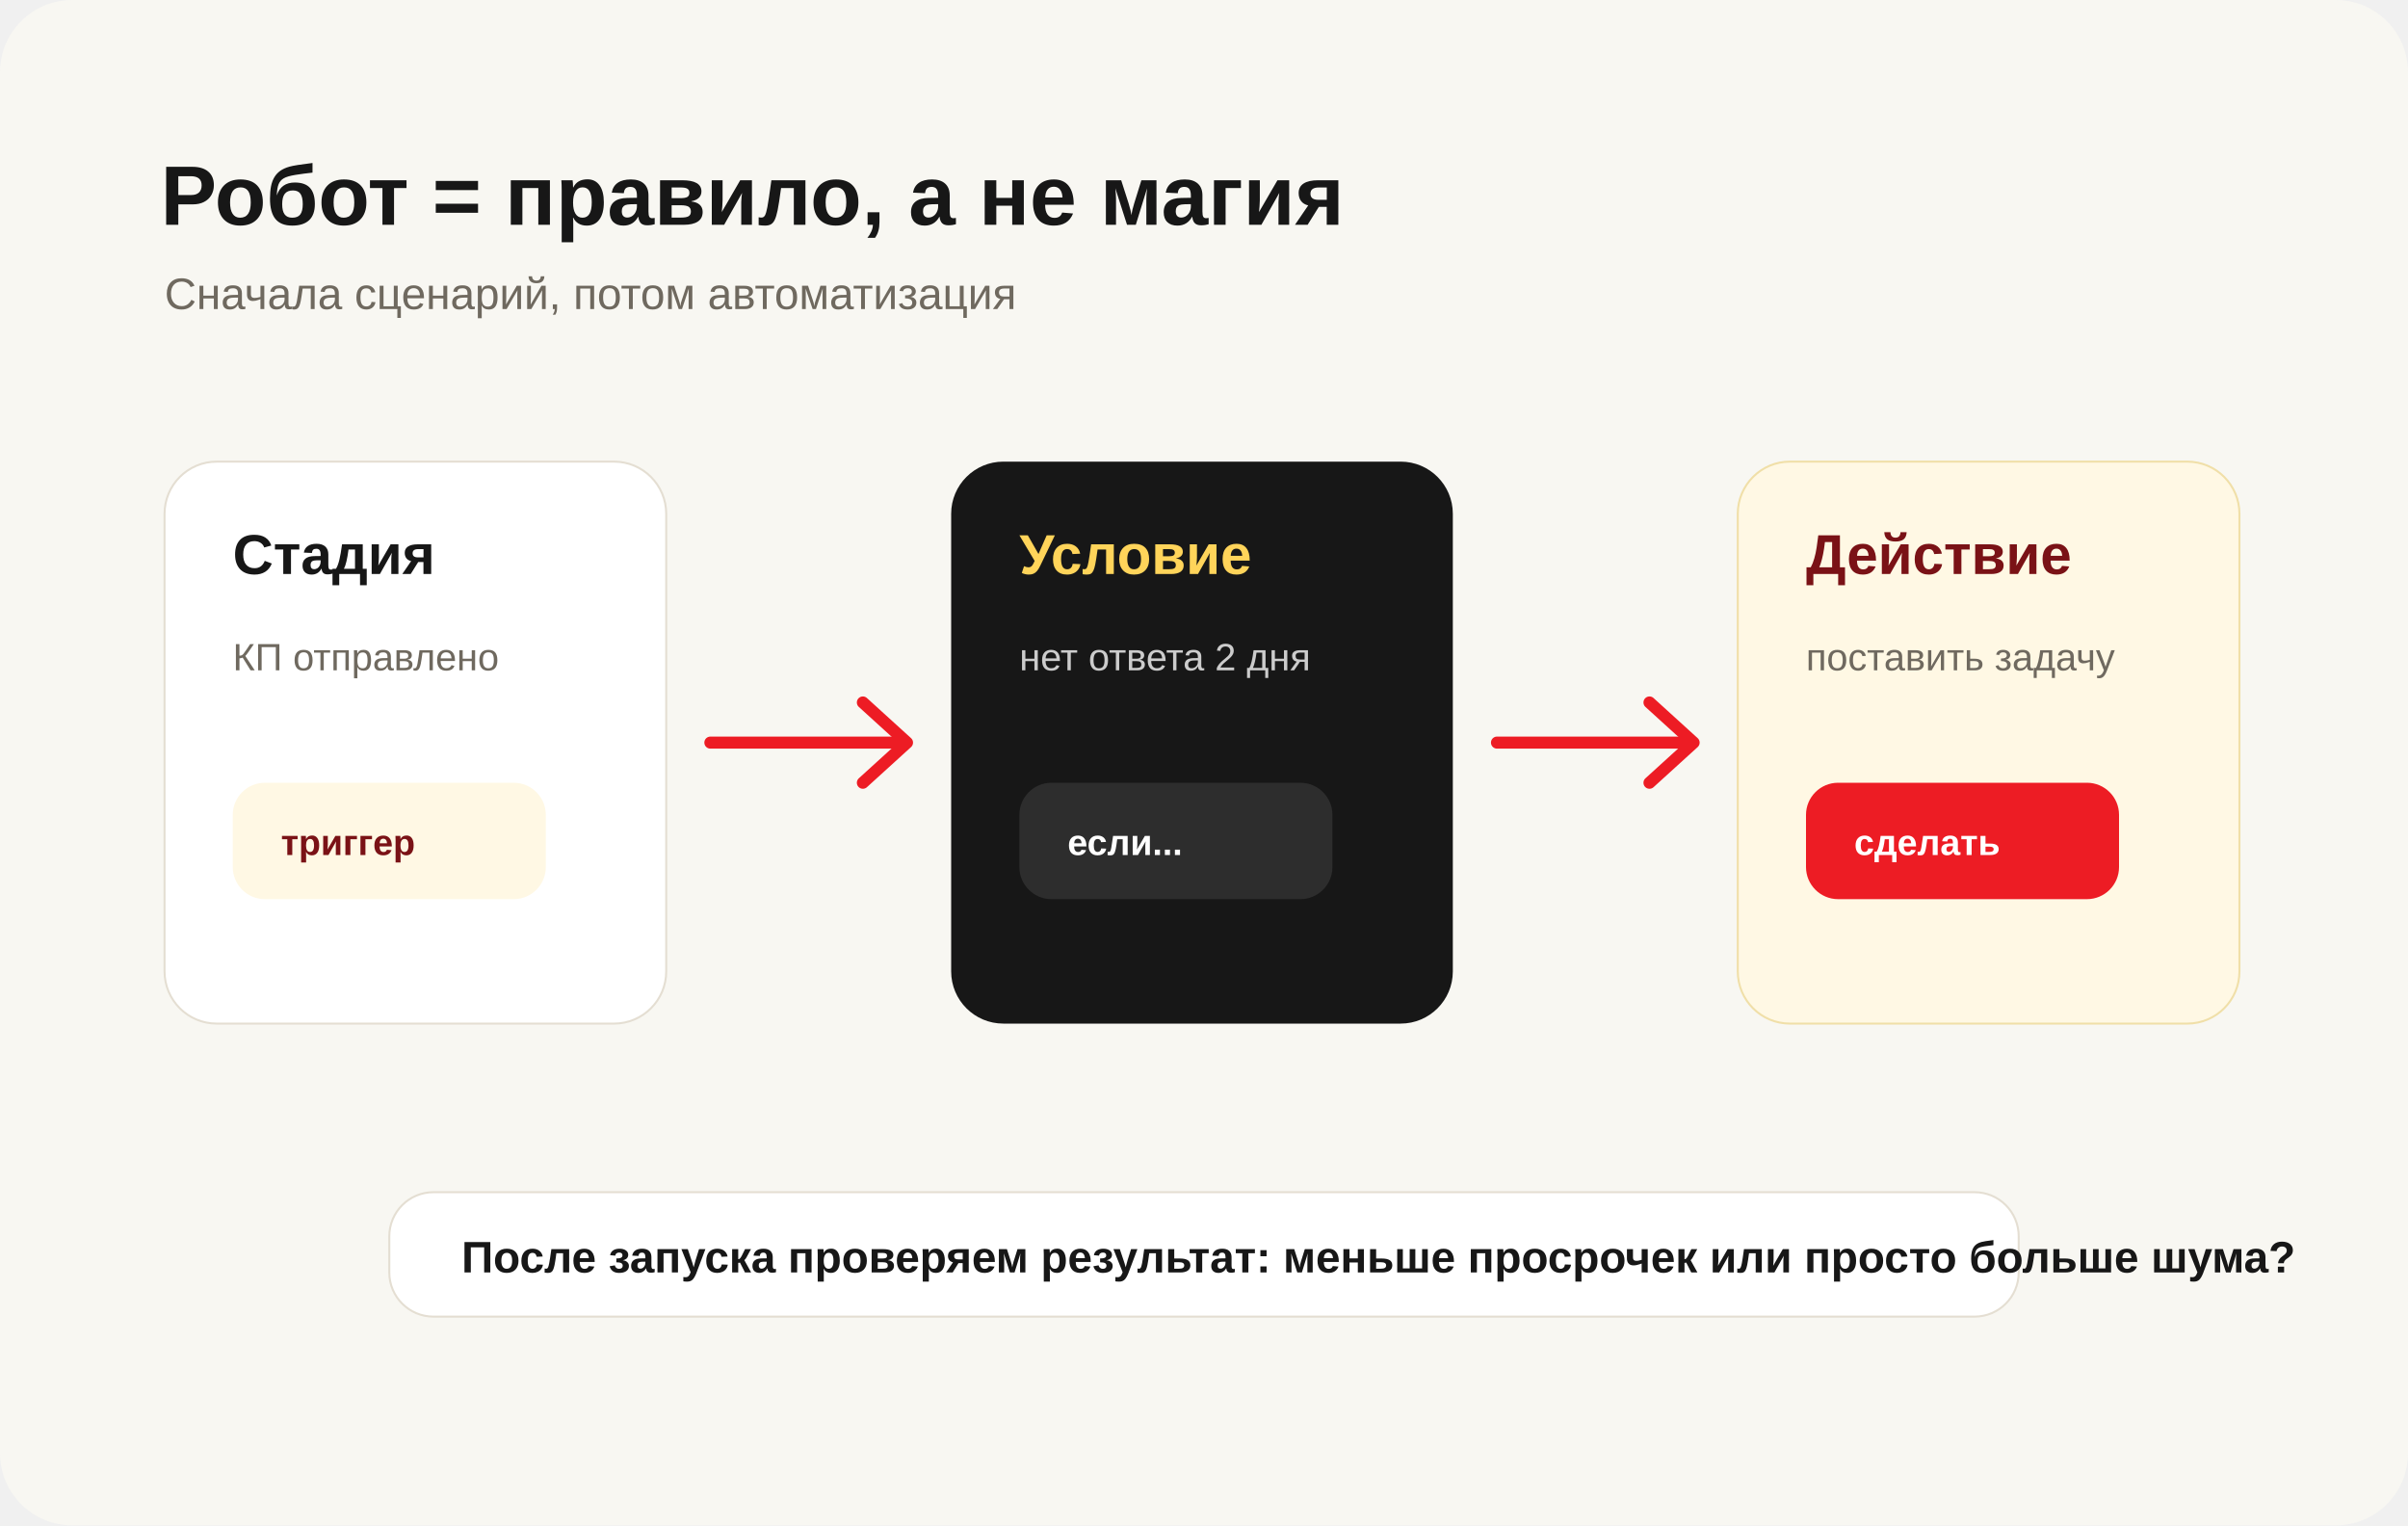
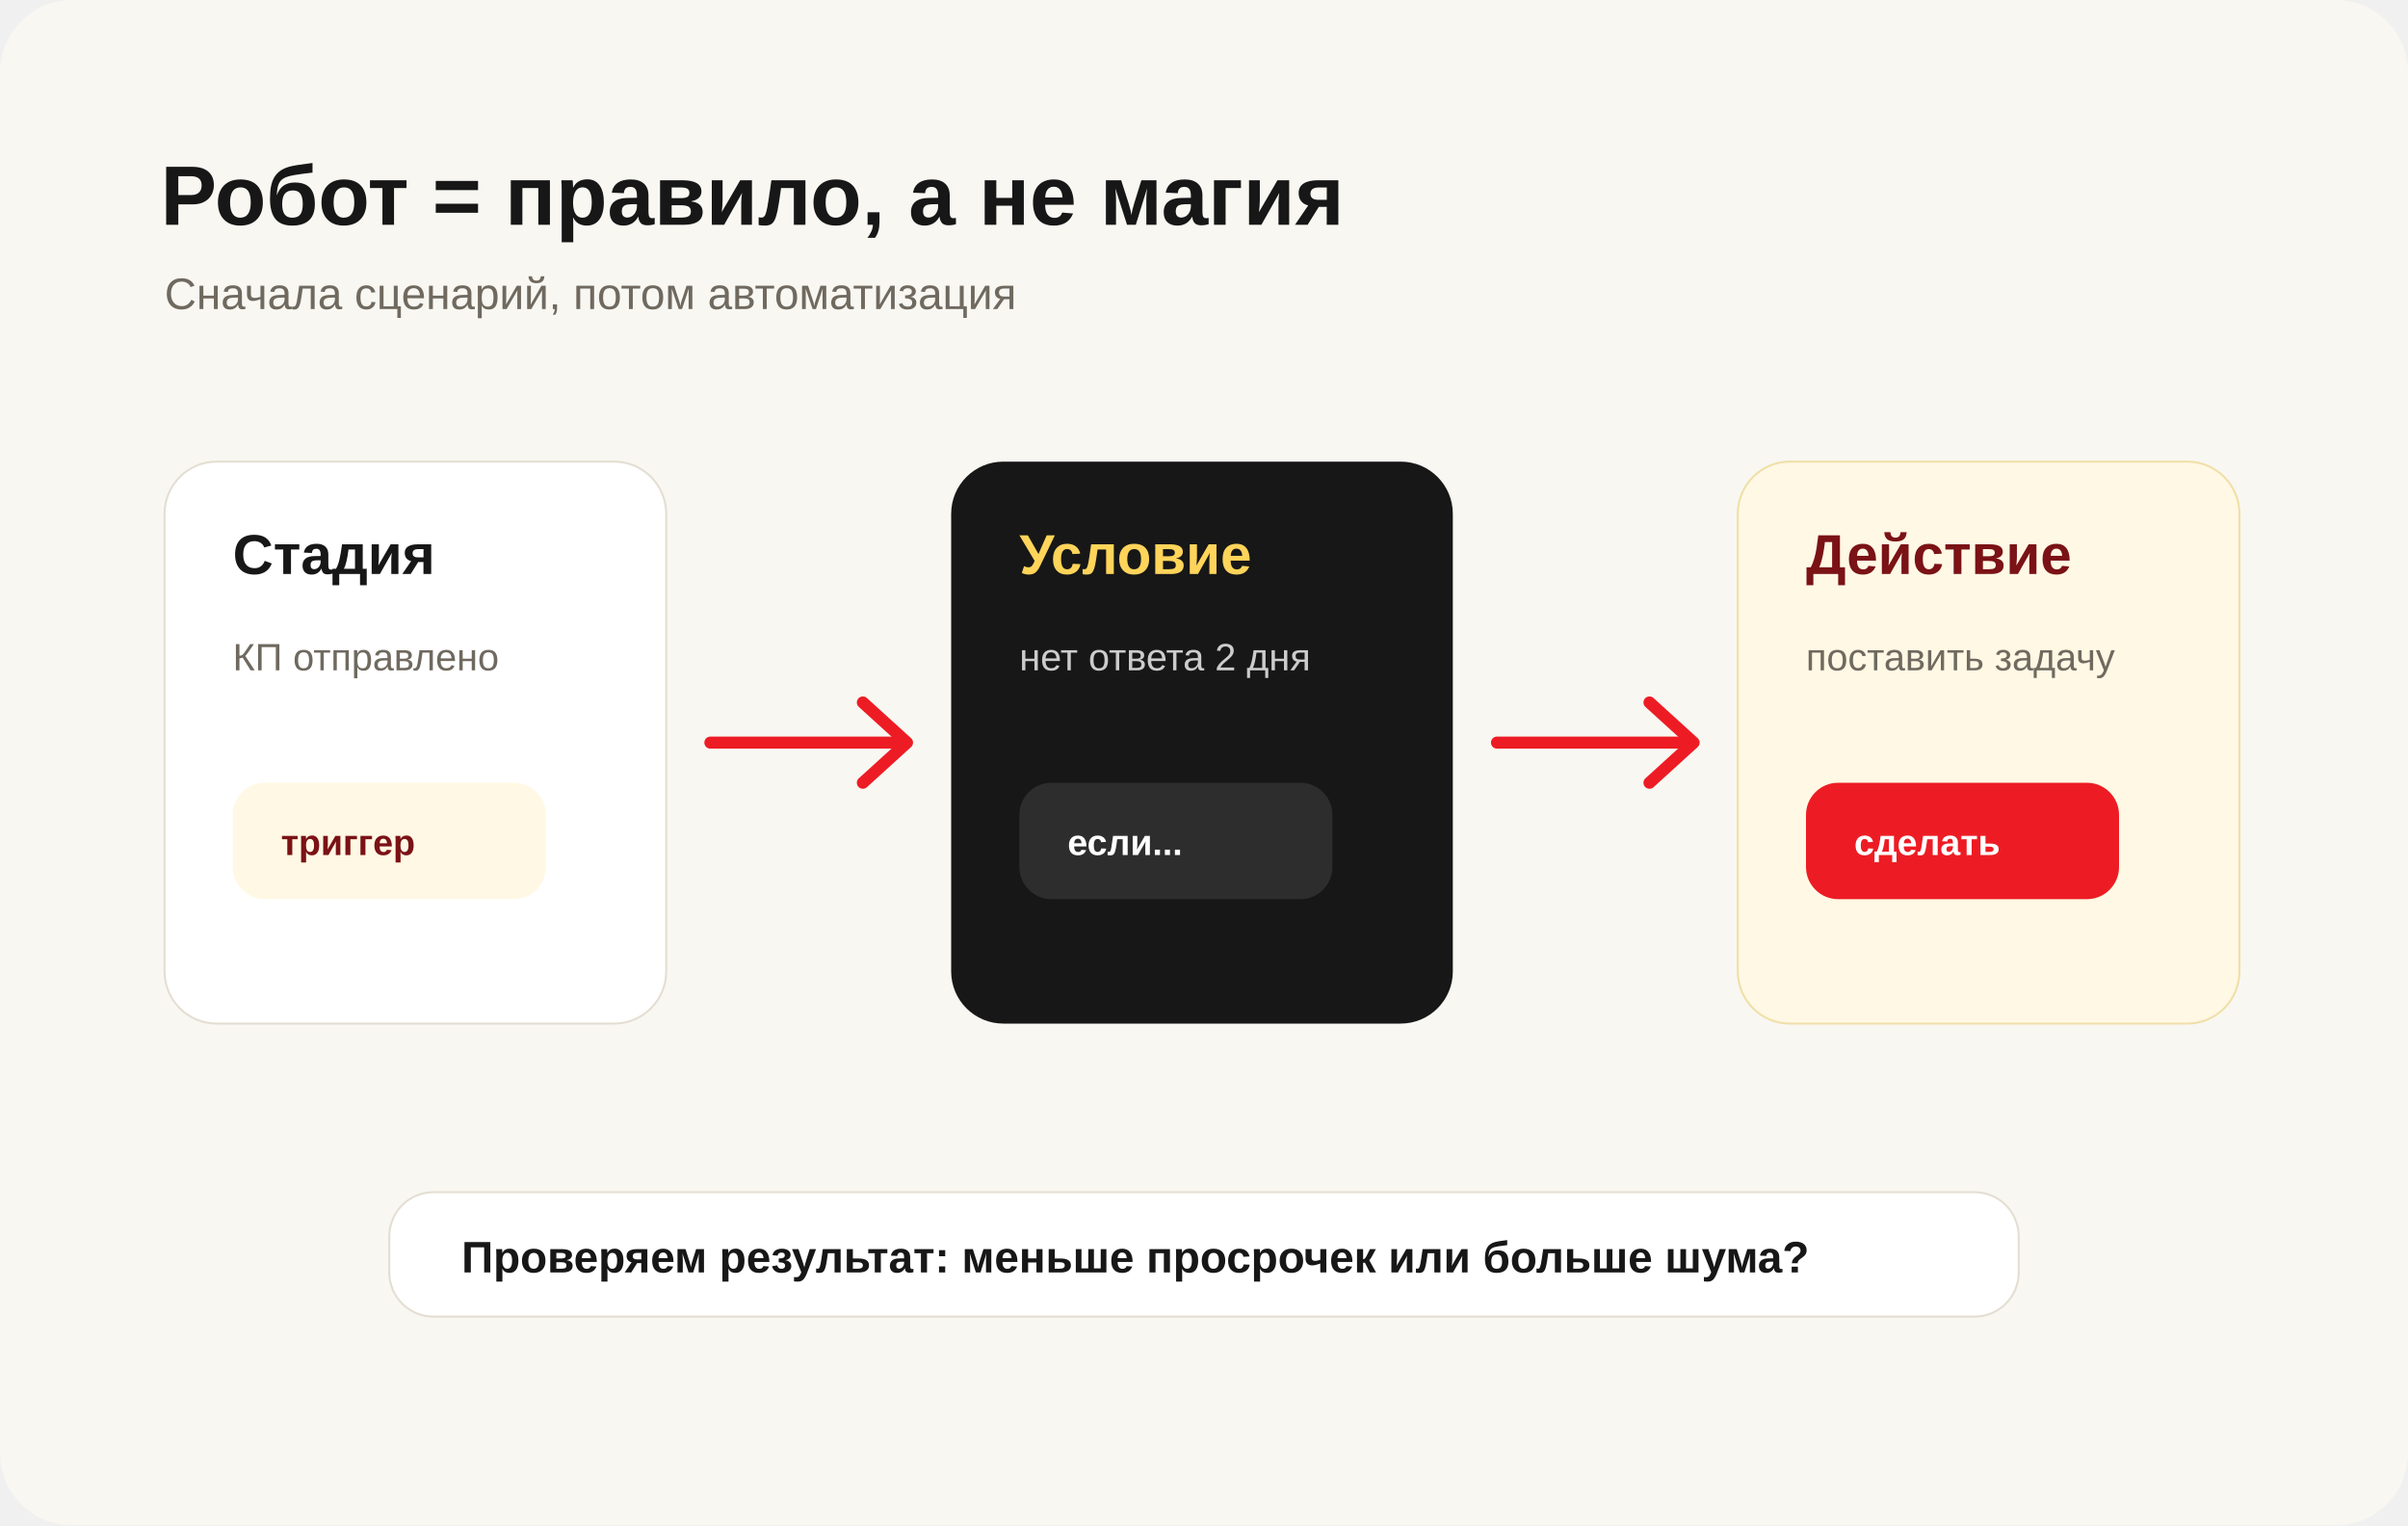
<svg xmlns="http://www.w3.org/2000/svg" width="1200" height="760" viewBox="0 0 1200 760" fill="none" role="img" aria-labelledby="title desc">
  <rect width="1200" height="760" rx="36" fill="#F8F7F2" />
  <text x="80" y="112" fill="#171717" font-family="Arial, sans-serif" font-size="42" font-weight="800">Робот = правило, а не магия</text>
  <text x="82" y="154" fill="#6F695F" font-family="Arial, sans-serif" font-size="22">Сначала сценарий, потом автоматизация</text>
  <rect x="82" y="230" width="250" height="280" rx="26" fill="#FFFFFF" stroke="#E4DED2" />
  <text x="116" y="286" fill="#171717" font-family="Arial, sans-serif" font-size="28" font-weight="800">Стадия</text>
  <text x="116" y="334" fill="#6F695F" font-family="Arial, sans-serif" font-size="19">КП отправлено</text>
  <rect x="116" y="390" width="156" height="58" rx="16" fill="#FFF8E4" />
  <text x="140" y="426" fill="#7A1216" font-family="Arial, sans-serif" font-size="18" font-weight="700">триггер</text>
  <path d="M354 370H450" stroke="#ED1C24" stroke-width="6" stroke-linecap="round" />
  <path d="M430 350L452 370L430 390" stroke="#ED1C24" stroke-width="6" stroke-linecap="round" stroke-linejoin="round" />
  <rect x="474" y="230" width="250" height="280" rx="26" fill="#171717" />
  <text x="508" y="286" fill="#FFD45A" font-family="Arial, sans-serif" font-size="28" font-weight="800">Условие</text>
  <text x="508" y="334" fill="#FFFFFF" opacity=".78" font-family="Arial, sans-serif" font-size="19">нет ответа 2 дня</text>
  <rect x="508" y="390" width="156" height="58" rx="16" fill="#2D2D2D" />
  <text x="532" y="426" fill="#FFFFFF" font-family="Arial, sans-serif" font-size="18" font-weight="700">если...</text>
  <path d="M746 370H842" stroke="#ED1C24" stroke-width="6" stroke-linecap="round" />
  <path d="M822 350L844 370L822 390" stroke="#ED1C24" stroke-width="6" stroke-linecap="round" stroke-linejoin="round" />
  <rect x="866" y="230" width="250" height="280" rx="26" fill="#FFF8E4" stroke="#F0DFA8" />
  <text x="900" y="286" fill="#7A1216" font-family="Arial, sans-serif" font-size="28" font-weight="800">Действие</text>
  <text x="900" y="334" fill="#6F695F" font-family="Arial, sans-serif" font-size="19">поставить задачу</text>
  <rect x="900" y="390" width="156" height="58" rx="16" fill="#ED1C24" />
  <text x="924" y="426" fill="#FFFFFF" font-family="Arial, sans-serif" font-size="18" font-weight="800">сделать</text>
  <rect x="194" y="594" width="812" height="62" rx="22" fill="#FFFFFF" stroke="#E4DED2" />
-   <text x="230" y="634" fill="#171717" font-family="Arial, sans-serif" font-size="22" font-weight="700">После запуска проверяем результат: меньше просрочек или просто больше шума?</text>
+   <text x="230" y="634" fill="#171717" font-family="Arial, sans-serif" font-size="22" font-weight="700">Проверяем результат: меньше просрочек или больше шума?</text>
</svg>
